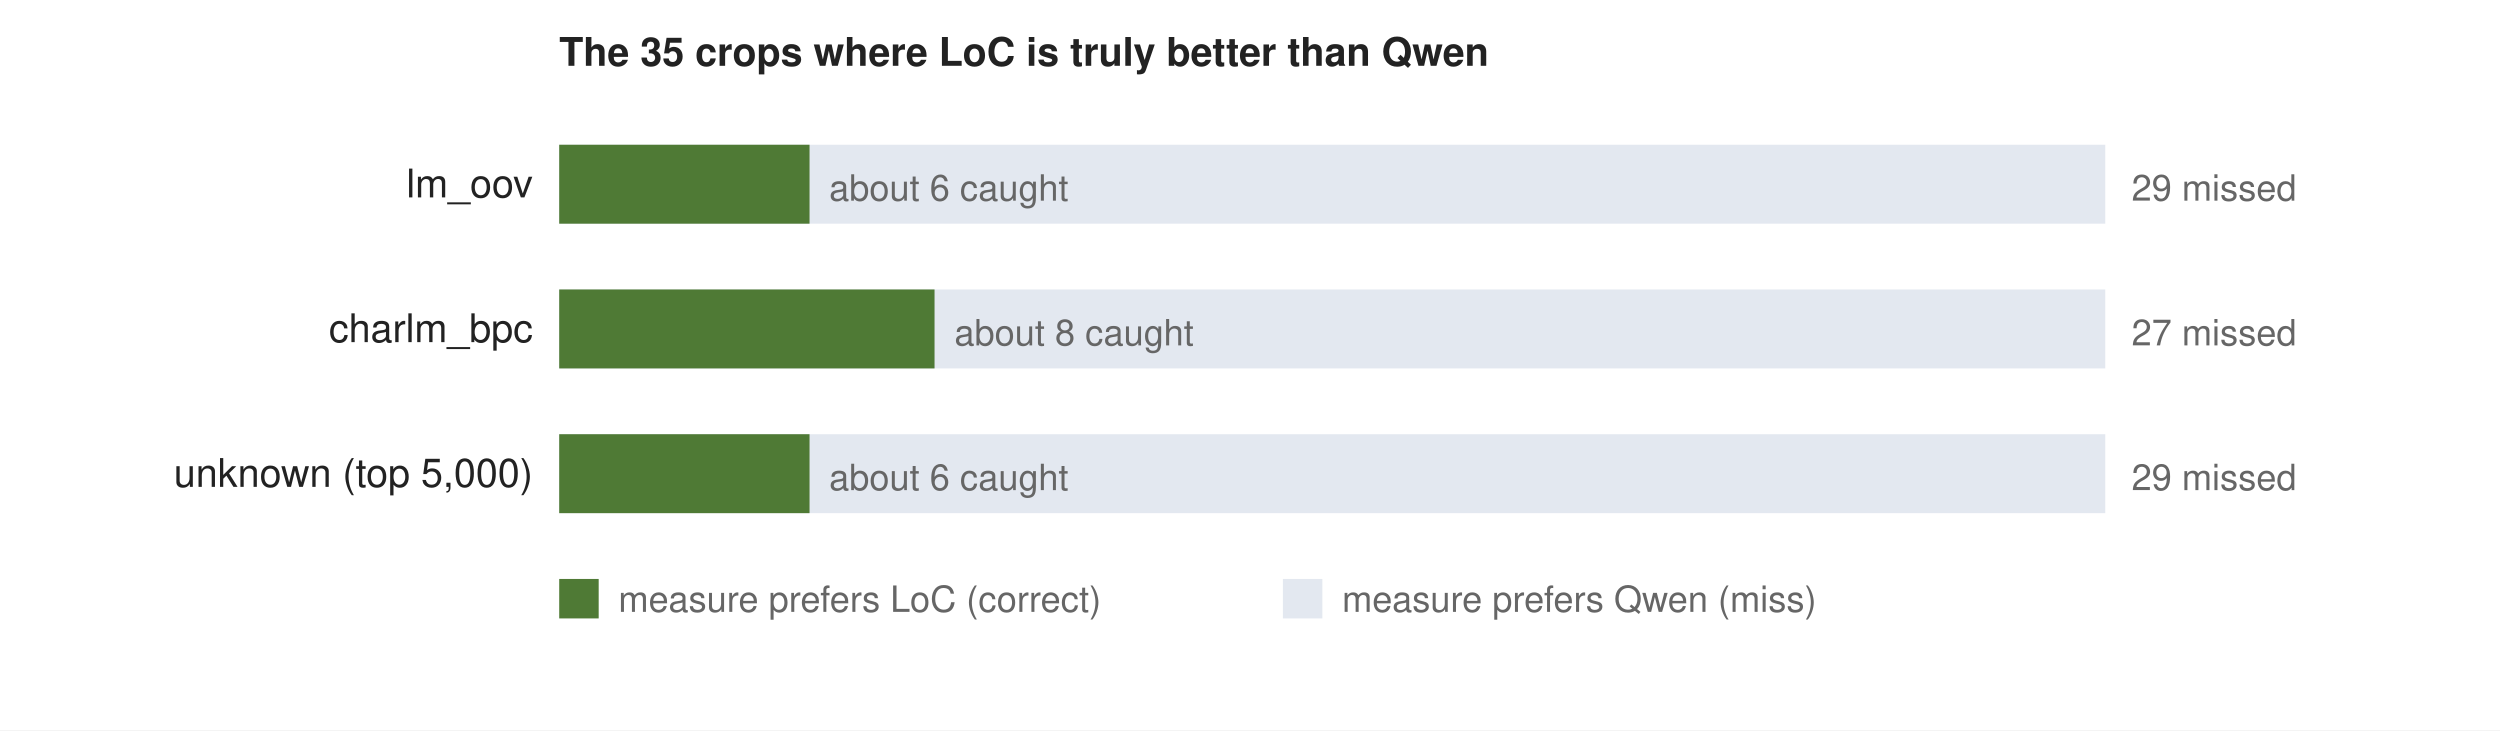
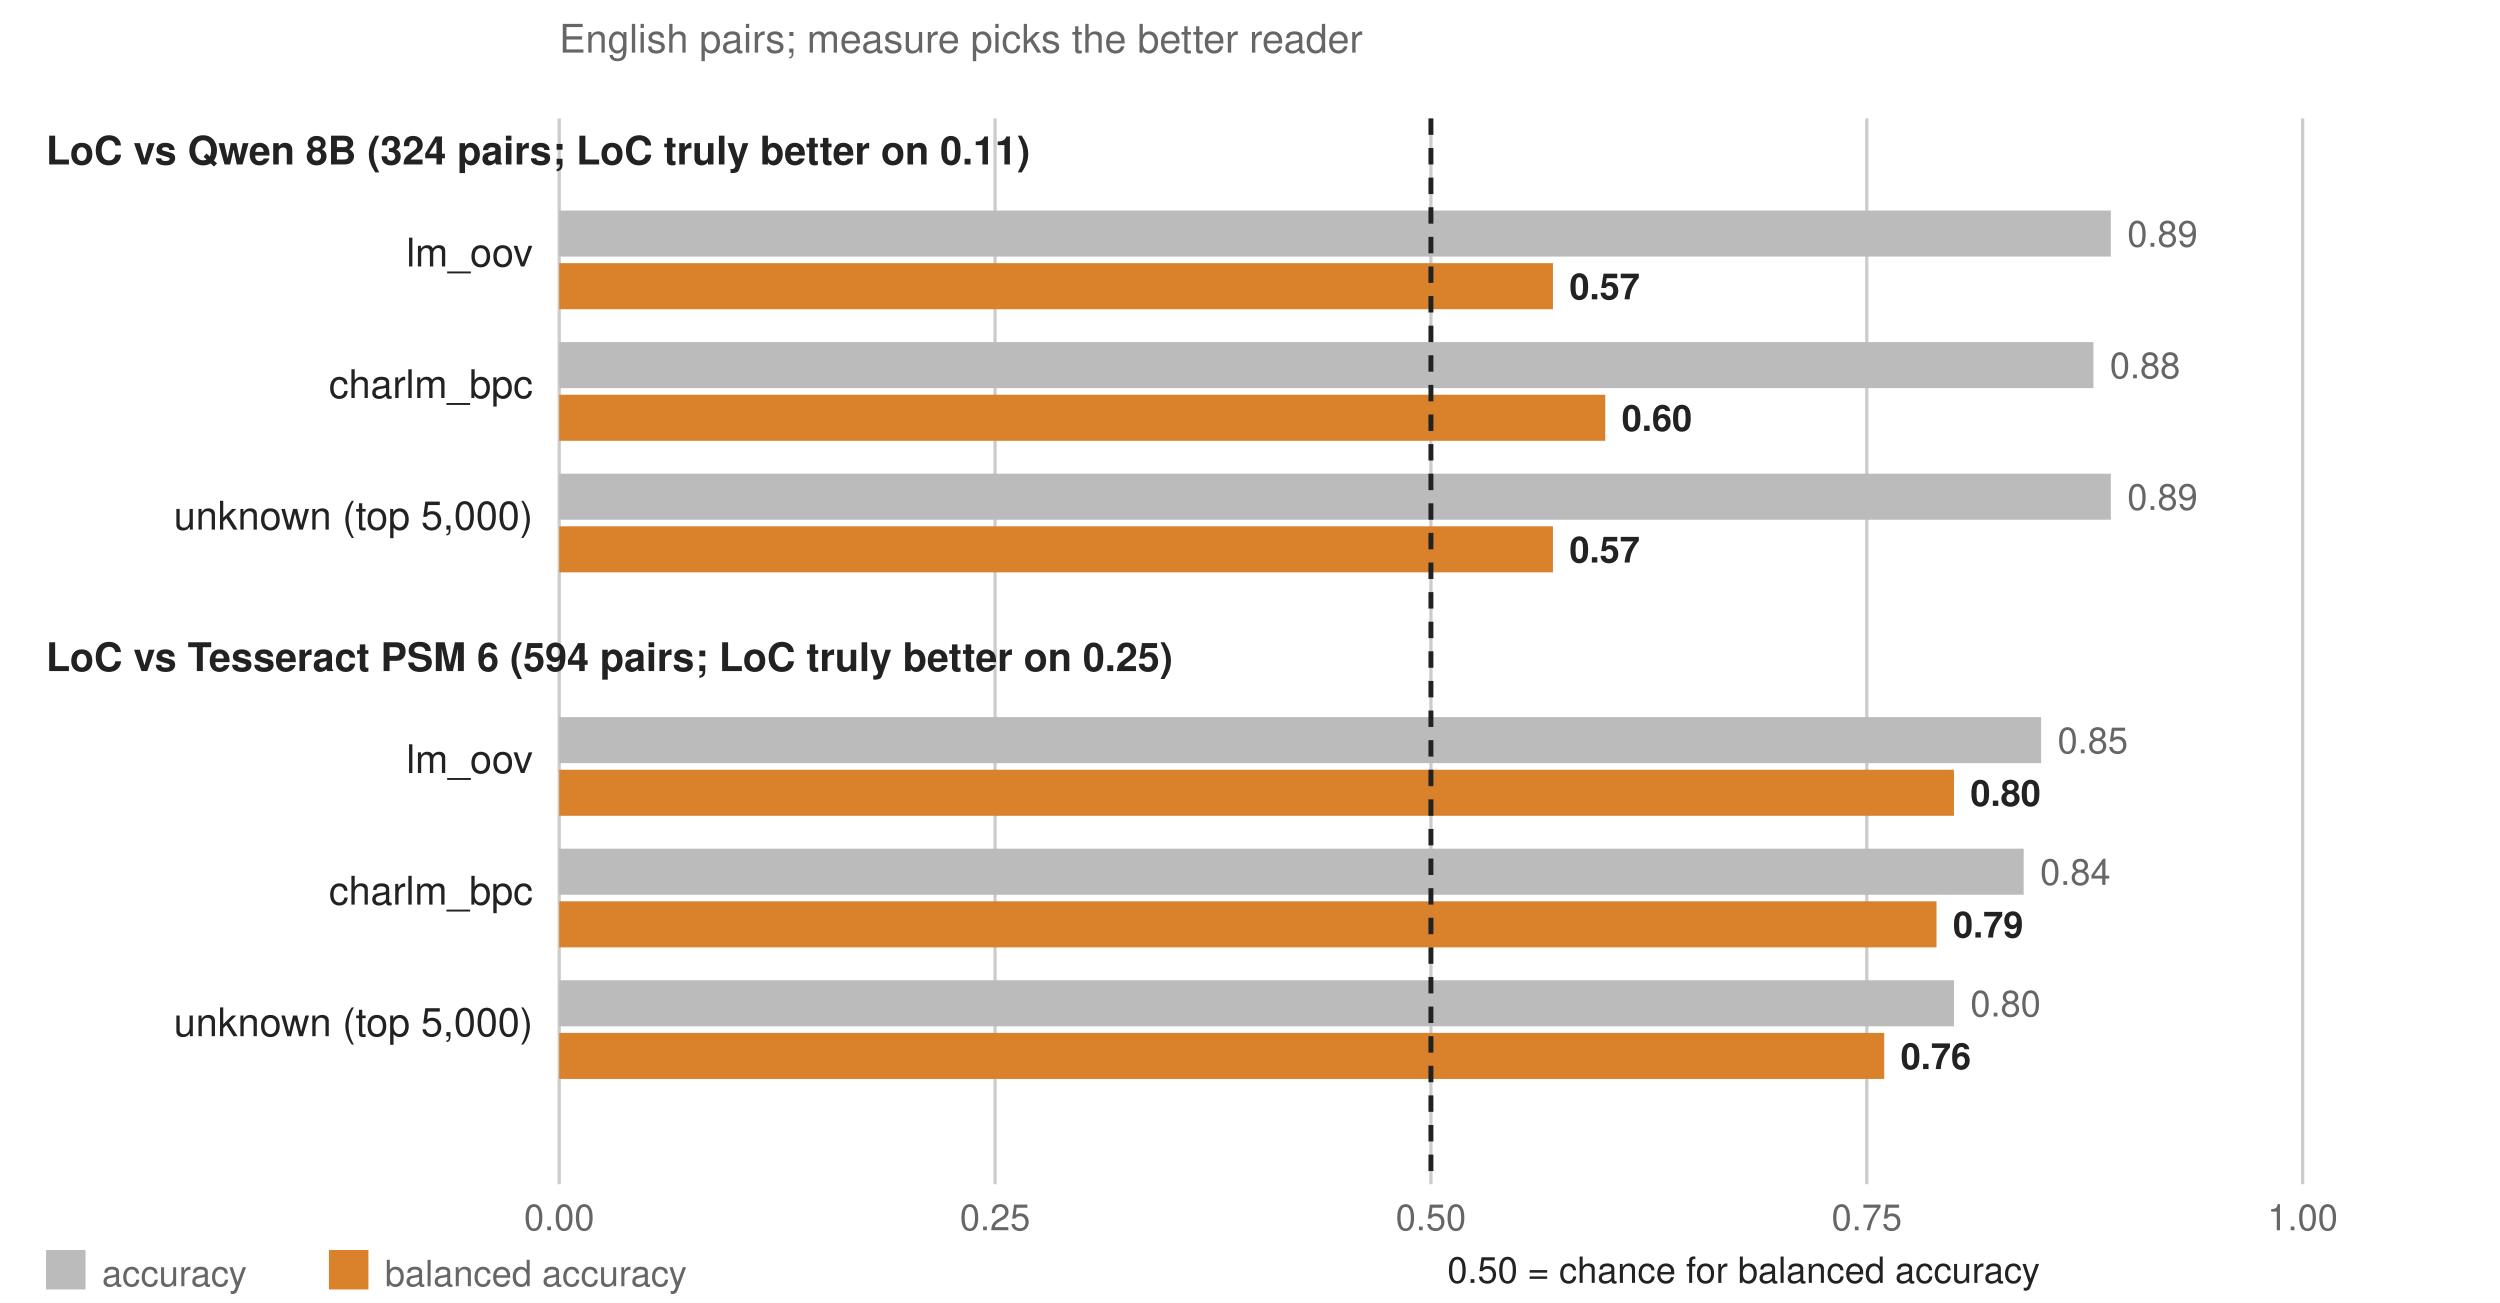
- <svg xmlns="http://www.w3.org/2000/svg" viewBox="0 0 760 222" width="760" height="222" font-family="Helvetica Neue, Helvetica, Arial, sans-serif">
-   <rect width="760" height="222" fill="white" />
-   <text x="170" y="20" font-size="12" text-anchor="start" fill="#222" font-weight="bold">The 35 crops where LoC is truly better than Qwen</text>
-   <text x="162" y="60" font-size="12" text-anchor="end" fill="#222" font-weight="normal">lm_oov</text>
-   <rect x="170" y="44" width="470.0" height="24" fill="#e3e8f0" />
-   <rect x="170" y="44" width="76.1" height="24" fill="#4f7a35" />
-   <text x="252.051" y="61" font-size="11" text-anchor="start" fill="#666" font-weight="normal">about 6 caught</text>
-   <text x="648" y="61" font-size="11" text-anchor="start" fill="#666" font-weight="normal">29 missed</text>
-   <text x="162" y="104" font-size="12" text-anchor="end" fill="#222" font-weight="normal">charlm_bpc</text>
-   <rect x="170" y="88" width="470.0" height="24" fill="#e3e8f0" />
-   <rect x="170" y="88" width="114.1" height="24" fill="#4f7a35" />
-   <text x="290.132" y="105" font-size="11" text-anchor="start" fill="#666" font-weight="normal">about 8 caught</text>
-   <text x="648" y="105" font-size="11" text-anchor="start" fill="#666" font-weight="normal">27 missed</text>
-   <text x="162" y="148" font-size="12" text-anchor="end" fill="#222" font-weight="normal">unknown (top 5,000)</text>
-   <rect x="170" y="132" width="470.0" height="24" fill="#e3e8f0" />
-   <rect x="170" y="132" width="76.1" height="24" fill="#4f7a35" />
-   <text x="252.051" y="149" font-size="11" text-anchor="start" fill="#666" font-weight="normal">about 6 caught</text>
-   <text x="648" y="149" font-size="11" text-anchor="start" fill="#666" font-weight="normal">29 missed</text>
-   <rect x="170" y="176" width="12" height="12" fill="#4f7a35" />
-   <text x="188" y="186" font-size="11" text-anchor="start" fill="#666" font-weight="normal">measure prefers LoC (correct)</text>
-   <rect x="390" y="176" width="12" height="12" fill="#e3e8f0" />
-   <text x="408" y="186" font-size="11" text-anchor="start" fill="#666" font-weight="normal">measure prefers Qwen (miss)</text>
+ <svg xmlns="http://www.w3.org/2000/svg" viewBox="0 0 760 396" width="760" height="396" font-family="Helvetica Neue, Helvetica, Arial, sans-serif">
+   <rect width="760" height="396" fill="white" />
+   <text x="170" y="16" font-size="12" text-anchor="start" fill="#666" font-weight="normal">English pairs; measure picks the better reader</text>
+   <line x1="170.0" y1="36" x2="170.0" y2="360" stroke="#ccc" />
+   <text x="170" y="374" font-size="11" text-anchor="middle" fill="#666" font-weight="normal">0.00</text>
+   <line x1="302.5" y1="36" x2="302.5" y2="360" stroke="#ccc" />
+   <text x="302.5" y="374" font-size="11" text-anchor="middle" fill="#666" font-weight="normal">0.25</text>
+   <line x1="435.0" y1="36" x2="435.0" y2="360" stroke="#ccc" />
+   <text x="435.0" y="374" font-size="11" text-anchor="middle" fill="#666" font-weight="normal">0.50</text>
+   <line x1="567.5" y1="36" x2="567.5" y2="360" stroke="#ccc" />
+   <text x="567.5" y="374" font-size="11" text-anchor="middle" fill="#666" font-weight="normal">0.75</text>
+   <line x1="700.0" y1="36" x2="700.0" y2="360" stroke="#ccc" />
+   <text x="700.0" y="374" font-size="11" text-anchor="middle" fill="#666" font-weight="normal">1.00</text>
+   <text x="14" y="50" font-size="12" text-anchor="start" fill="#222" font-weight="bold">LoC vs Qwen 8B (324 pairs; LoC truly better on 0.11)</text>
+   <text x="162" y="81" font-size="12" text-anchor="end" fill="#222" font-weight="normal">lm_oov</text>
+   <rect x="170" y="64" width="471.7" height="14" fill="#bbbbbb" />
+   <text x="646.7" y="75" font-size="11" text-anchor="start" fill="#666" font-weight="normal">0.89</text>
+   <rect x="170" y="80" width="302.1" height="14" fill="#d9822b" />
+   <text x="477.1" y="91" font-size="11" text-anchor="start" fill="#222" font-weight="bold">0.57</text>
+   <text x="162" y="121" font-size="12" text-anchor="end" fill="#222" font-weight="normal">charlm_bpc</text>
+   <rect x="170" y="104" width="466.4" height="14" fill="#bbbbbb" />
+   <text x="641.4" y="115" font-size="11" text-anchor="start" fill="#666" font-weight="normal">0.88</text>
+   <rect x="170" y="120" width="318.0" height="14" fill="#d9822b" />
+   <text x="493.0" y="131" font-size="11" text-anchor="start" fill="#222" font-weight="bold">0.60</text>
+   <text x="162" y="161" font-size="12" text-anchor="end" fill="#222" font-weight="normal">unknown (top 5,000)</text>
+   <rect x="170" y="144" width="471.7" height="14" fill="#bbbbbb" />
+   <text x="646.7" y="155" font-size="11" text-anchor="start" fill="#666" font-weight="normal">0.89</text>
+   <rect x="170" y="160" width="302.1" height="14" fill="#d9822b" />
+   <text x="477.1" y="171" font-size="11" text-anchor="start" fill="#222" font-weight="bold">0.57</text>
+   <text x="14" y="204" font-size="12" text-anchor="start" fill="#222" font-weight="bold">LoC vs Tesseract PSM 6 (594 pairs; LoC truly better on 0.25)</text>
+   <text x="162" y="235" font-size="12" text-anchor="end" fill="#222" font-weight="normal">lm_oov</text>
+   <rect x="170" y="218" width="450.5" height="14" fill="#bbbbbb" />
+   <text x="625.5" y="229" font-size="11" text-anchor="start" fill="#666" font-weight="normal">0.85</text>
+   <rect x="170" y="234" width="424.0" height="14" fill="#d9822b" />
+   <text x="599.0" y="245" font-size="11" text-anchor="start" fill="#222" font-weight="bold">0.80</text>
+   <text x="162" y="275" font-size="12" text-anchor="end" fill="#222" font-weight="normal">charlm_bpc</text>
+   <rect x="170" y="258" width="445.2" height="14" fill="#bbbbbb" />
+   <text x="620.2" y="269" font-size="11" text-anchor="start" fill="#666" font-weight="normal">0.84</text>
+   <rect x="170" y="274" width="418.7" height="14" fill="#d9822b" />
+   <text x="593.7" y="285" font-size="11" text-anchor="start" fill="#222" font-weight="bold">0.79</text>
+   <text x="162" y="315" font-size="12" text-anchor="end" fill="#222" font-weight="normal">unknown (top 5,000)</text>
+   <rect x="170" y="298" width="424.0" height="14" fill="#bbbbbb" />
+   <text x="599.0" y="309" font-size="11" text-anchor="start" fill="#666" font-weight="normal">0.80</text>
+   <rect x="170" y="314" width="402.8" height="14" fill="#d9822b" />
+   <text x="577.8" y="325" font-size="11" text-anchor="start" fill="#222" font-weight="bold">0.76</text>
+   <line x1="435.0" y1="36" x2="435.0" y2="360" stroke="#222" stroke-width="1.5" stroke-dasharray="5 4" />
+   <text x="440.0" y="390" font-size="11" text-anchor="start" fill="#222" font-weight="normal">0.50 = chance for balanced accuracy</text>
+   <rect x="14" y="380" width="12" height="12" fill="#bbbbbb" />
+   <text x="31" y="391" font-size="11" text-anchor="start" fill="#666" font-weight="normal">accuracy</text>
+   <rect x="100" y="380" width="12" height="12" fill="#d9822b" />
+   <text x="117" y="391" font-size="11" text-anchor="start" fill="#666" font-weight="normal">balanced accuracy</text>
</svg>
